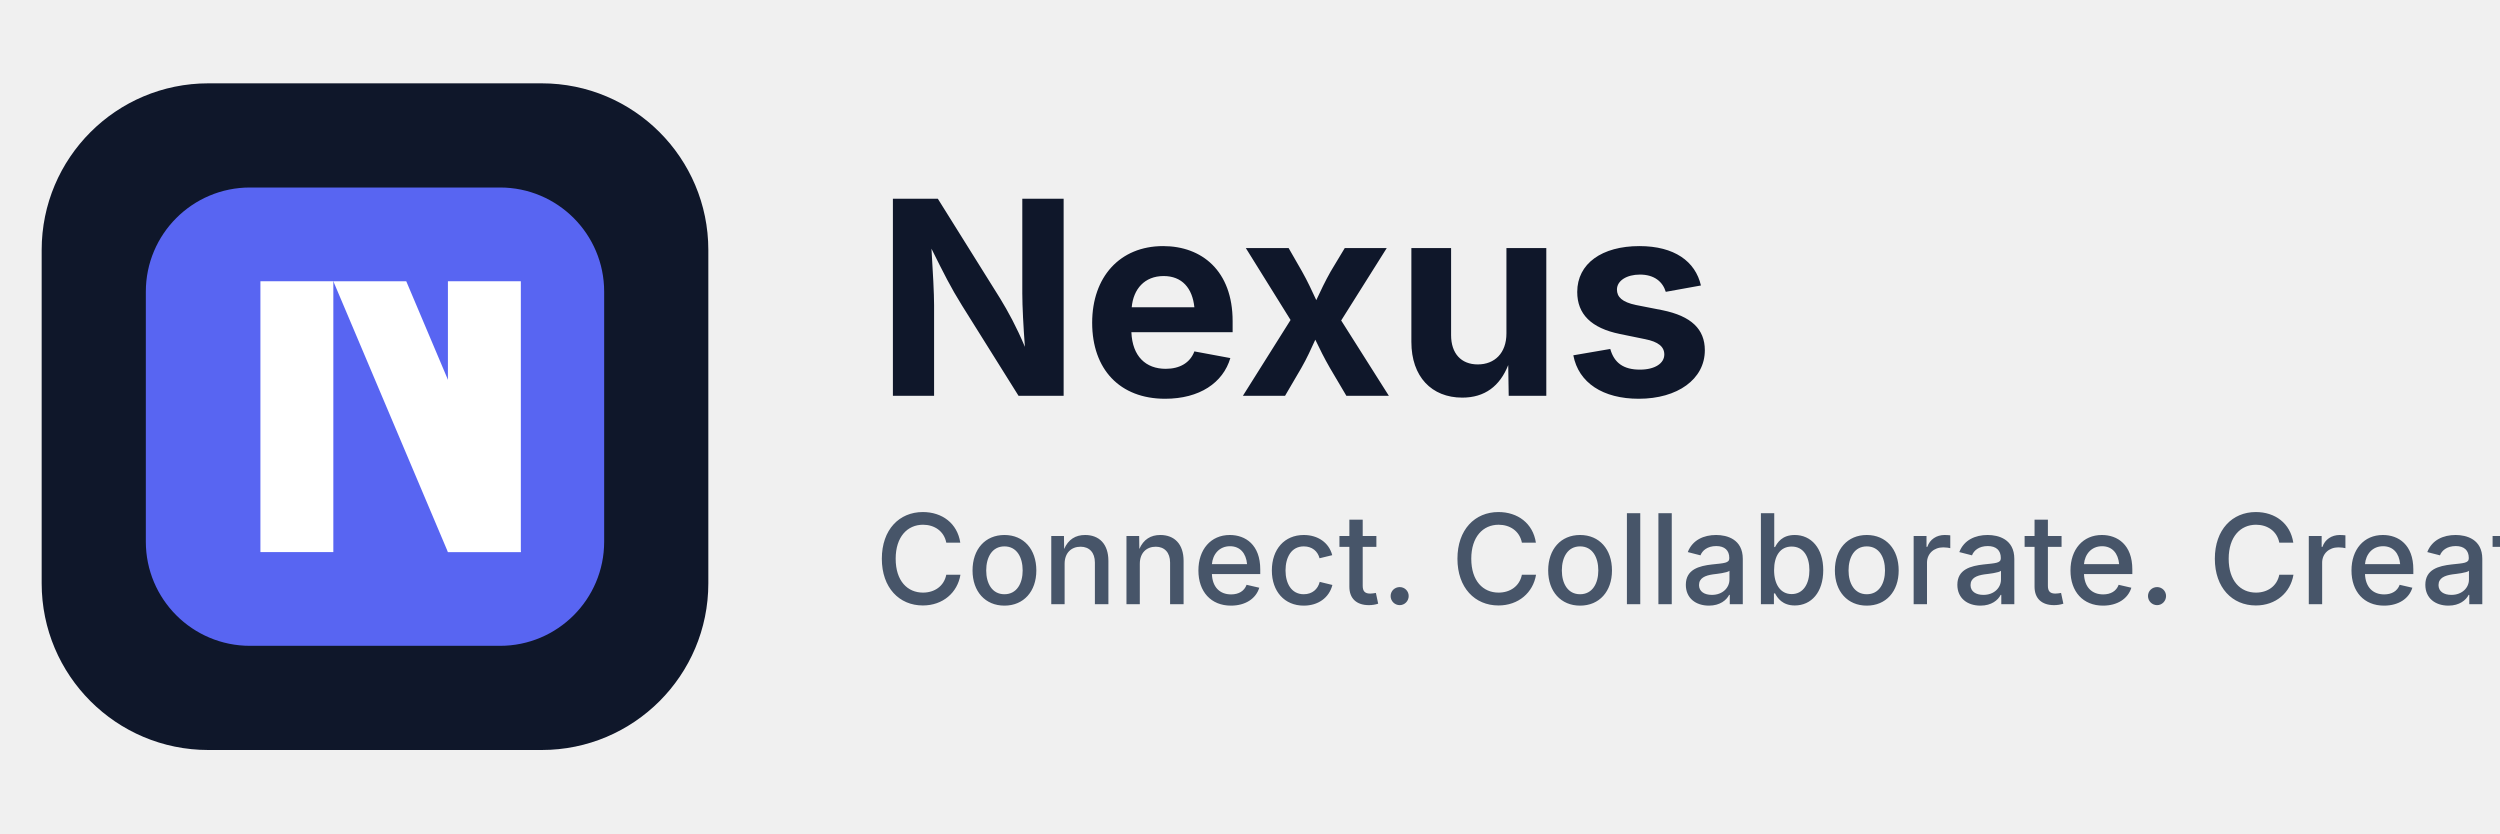
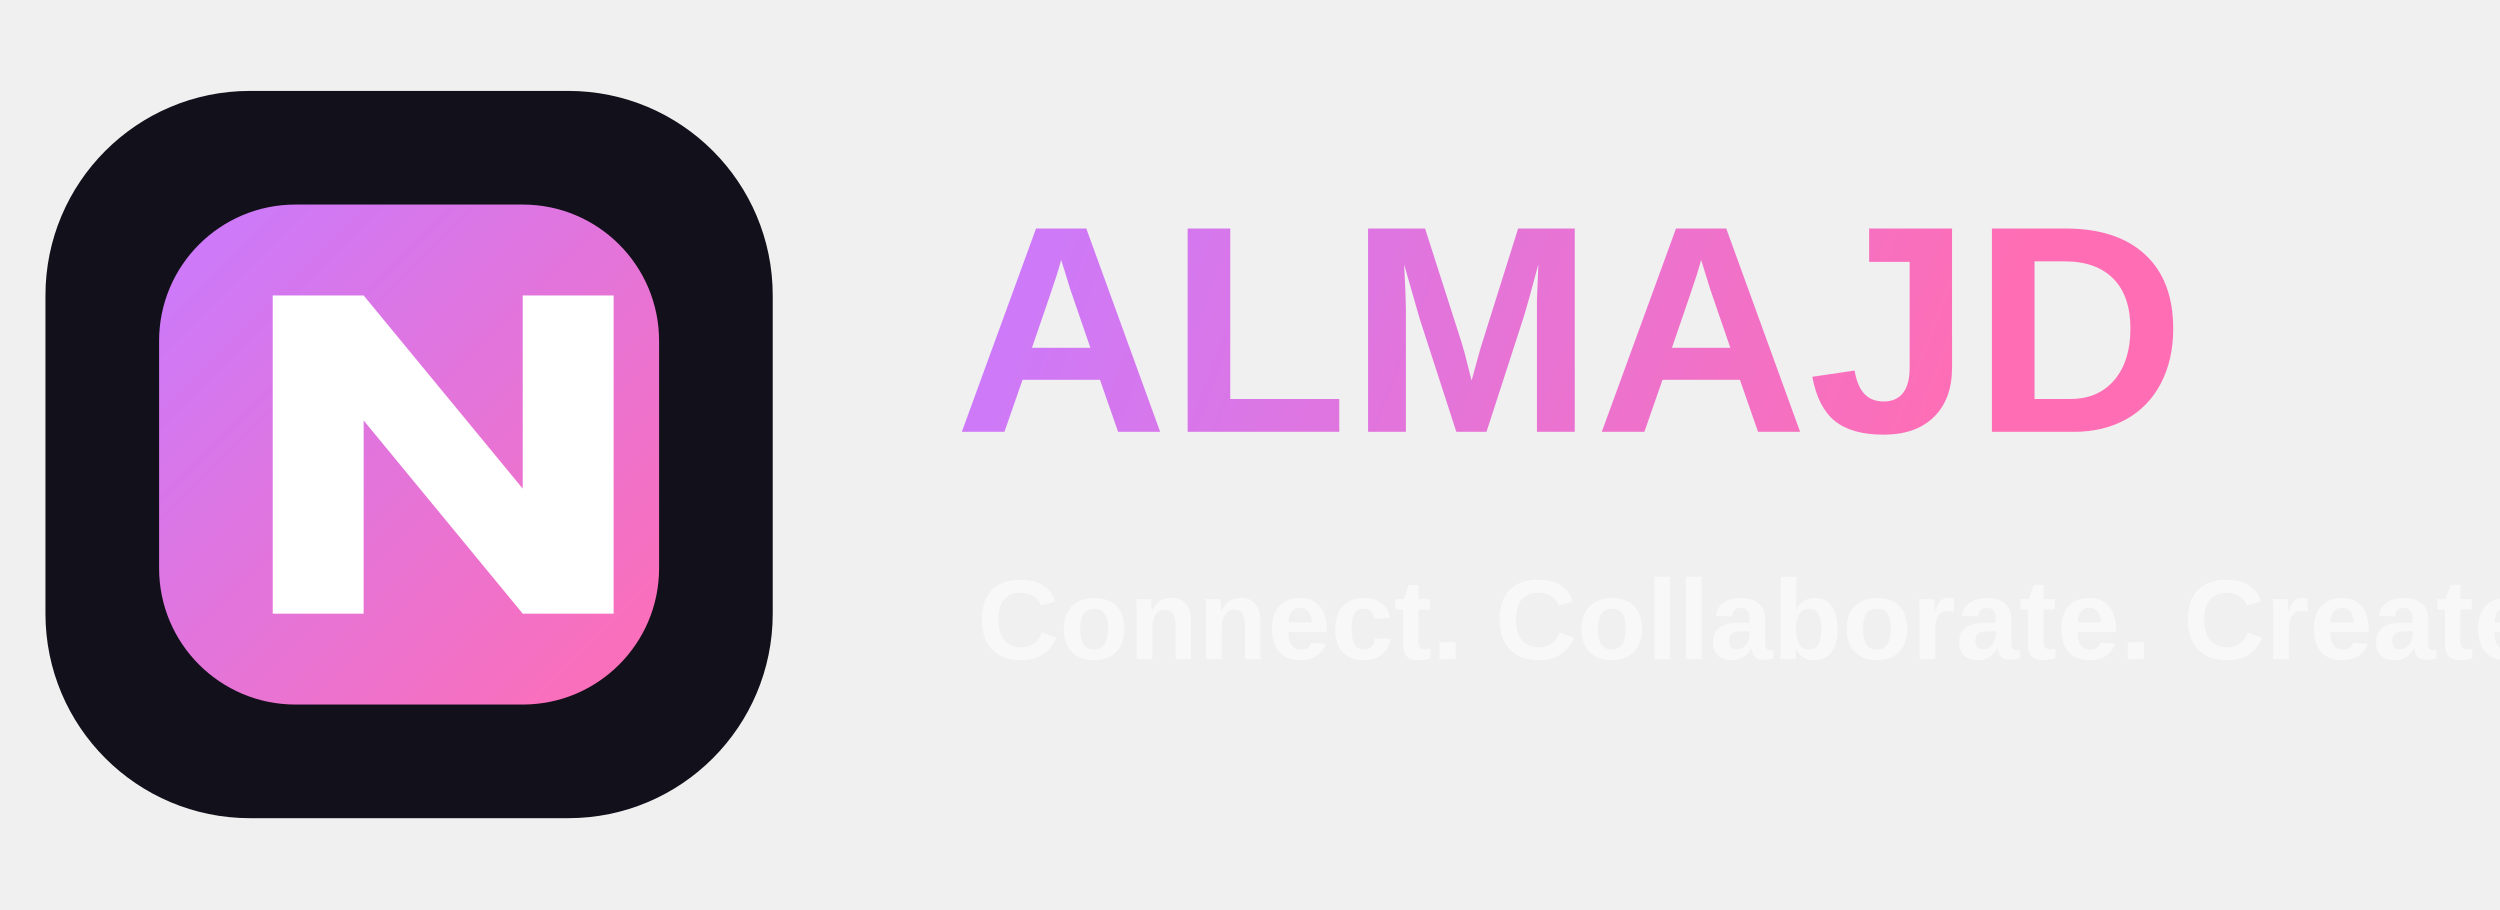
- <svg xmlns="http://www.w3.org/2000/svg" width="240" height="80" viewBox="0 0 240 80" fill="none">
-   <rect x="4" y="8" width="64" height="64" rx="16" fill="#0F172A" />
-   <rect x="14" y="18" width="44" height="44" rx="10" fill="#5865F2" />
-   <path d="M25 53V27h7v26h-7Z" fill="white" />
-   <path d="M43 53V27h7v26h-7Z" fill="white" />
-   <path d="M32 27h7l11 26h-7L32 27Z" fill="white" />
-   <text x="84" y="38" fill="#0F172A" font-family="Inter, Arial, sans-serif" font-size="26" font-weight="700">Nexus</text>
-   <text x="84" y="58" fill="#475569" font-family="Inter, Arial, sans-serif" font-size="12" font-weight="500">Connect. Collaborate. Create.</text>
+ <svg xmlns="http://www.w3.org/2000/svg" width="220" height="80" viewBox="0 0 220 80" fill="none">
+   <rect x="4" y="8" width="64" height="64" rx="18" fill="#12101a" />
+   <rect x="14" y="18" width="44" height="44" rx="12" fill="url(#paint0_linear)" />
+   <path d="M24 54V26H32L46 43V26H54V54H46L32 37V54H24Z" fill="white" />
+   <text x="84" y="38" fill="url(#paint1_linear)" font-family="Syne, Arial, sans-serif" font-size="26" font-weight="800">ALMAJD</text>
+   <text x="86" y="58" fill="rgba(255,255,255,0.52)" font-family="DM Sans, Arial, sans-serif" font-size="10" font-weight="600">Connect. Collaborate. Create.</text>
+   <defs>
+     <linearGradient id="paint0_linear" x1="14" y1="18" x2="58" y2="62" gradientUnits="userSpaceOnUse">
+       <stop stop-color="#c87aff" />
+       <stop offset="1" stop-color="#ff6eb4" />
+     </linearGradient>
+     <linearGradient id="paint1_linear" x1="84" y1="18" x2="168" y2="50" gradientUnits="userSpaceOnUse">
+       <stop stop-color="#c87aff" />
+       <stop offset="1" stop-color="#ff6eb4" />
+     </linearGradient>
+   </defs>
</svg>
